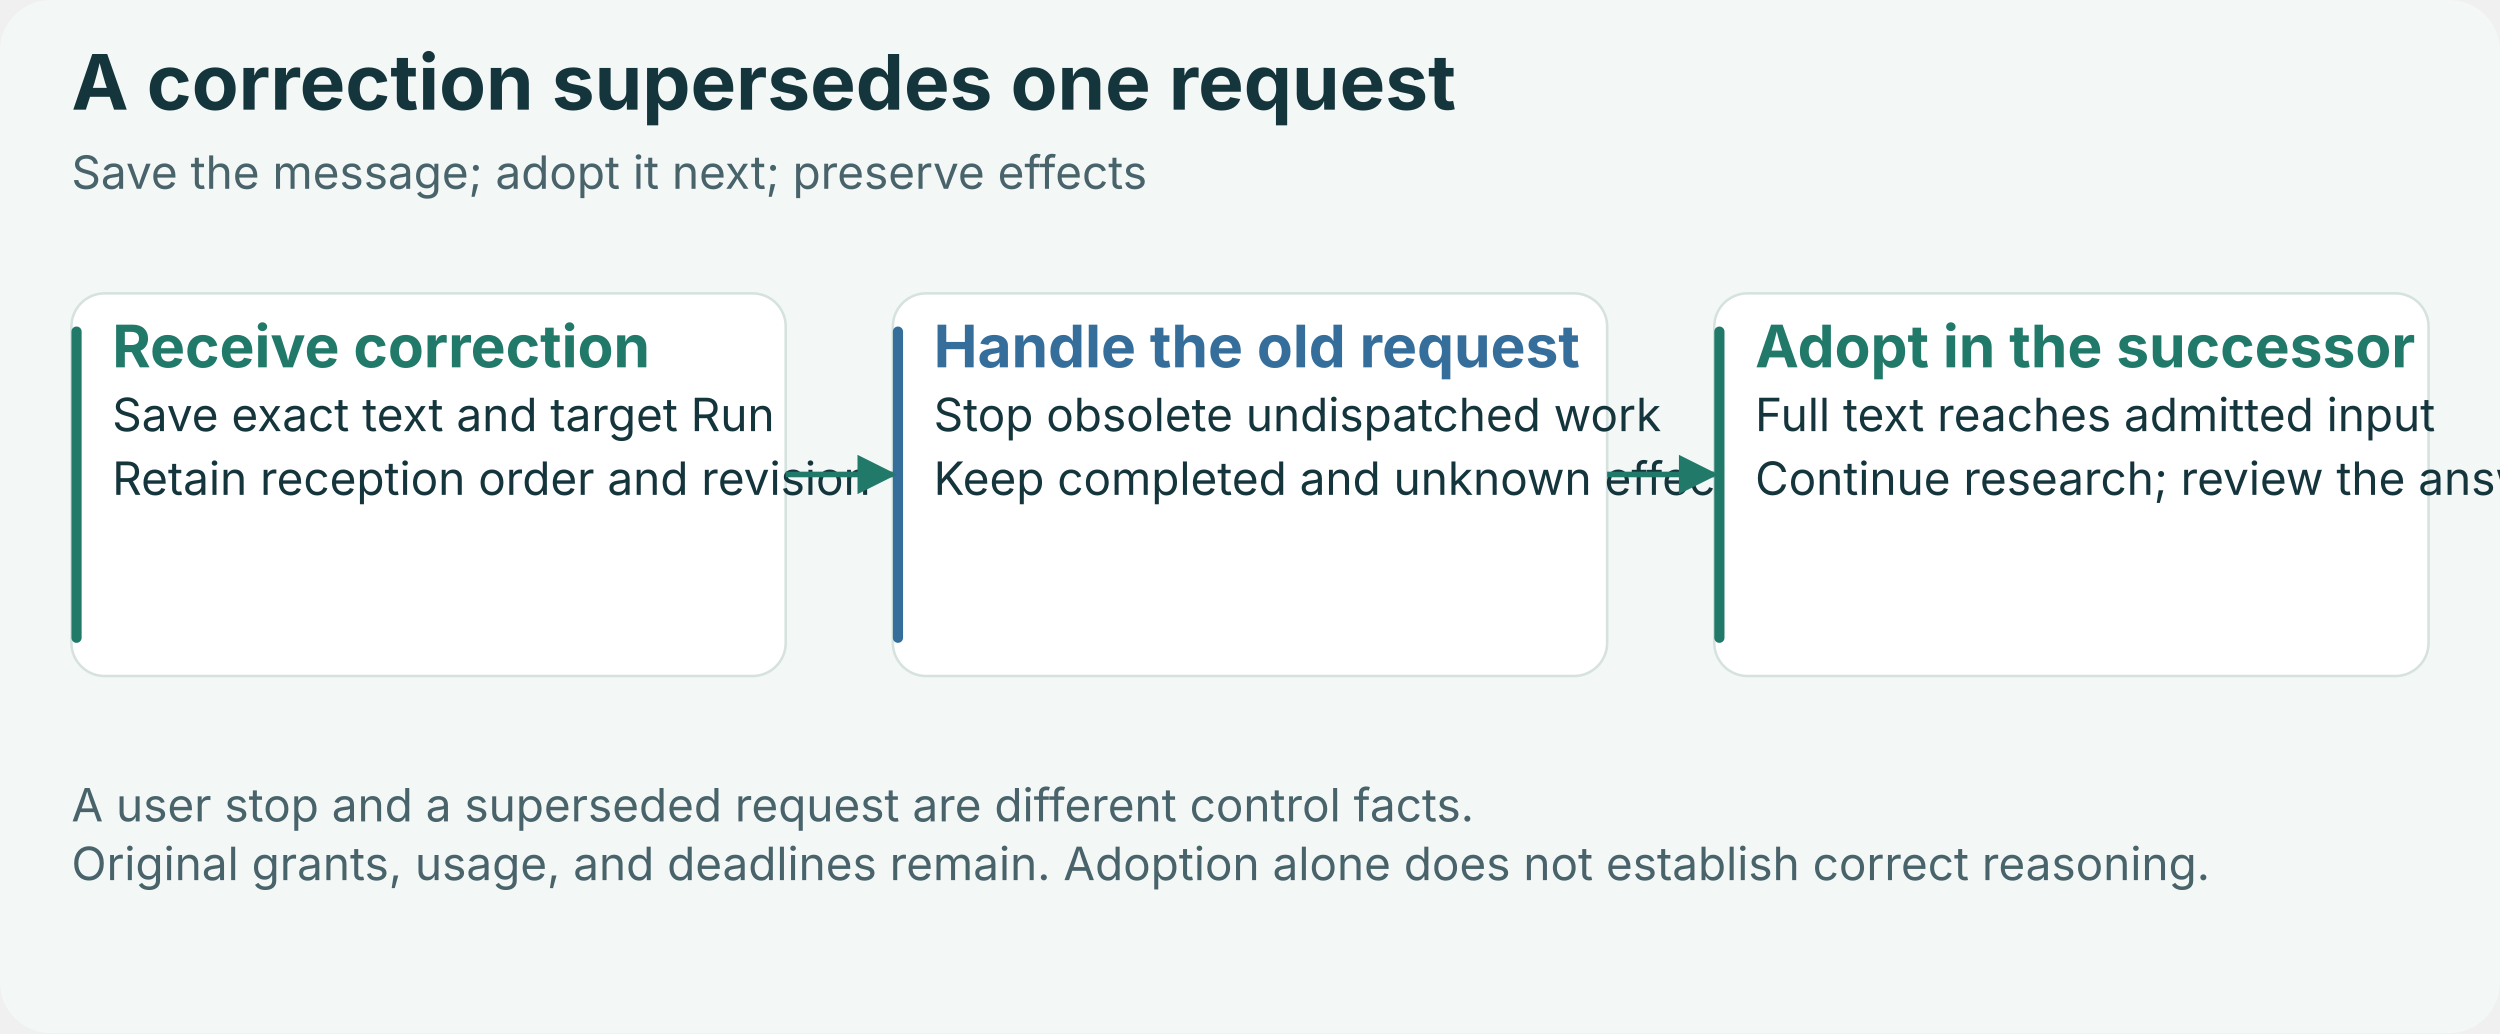
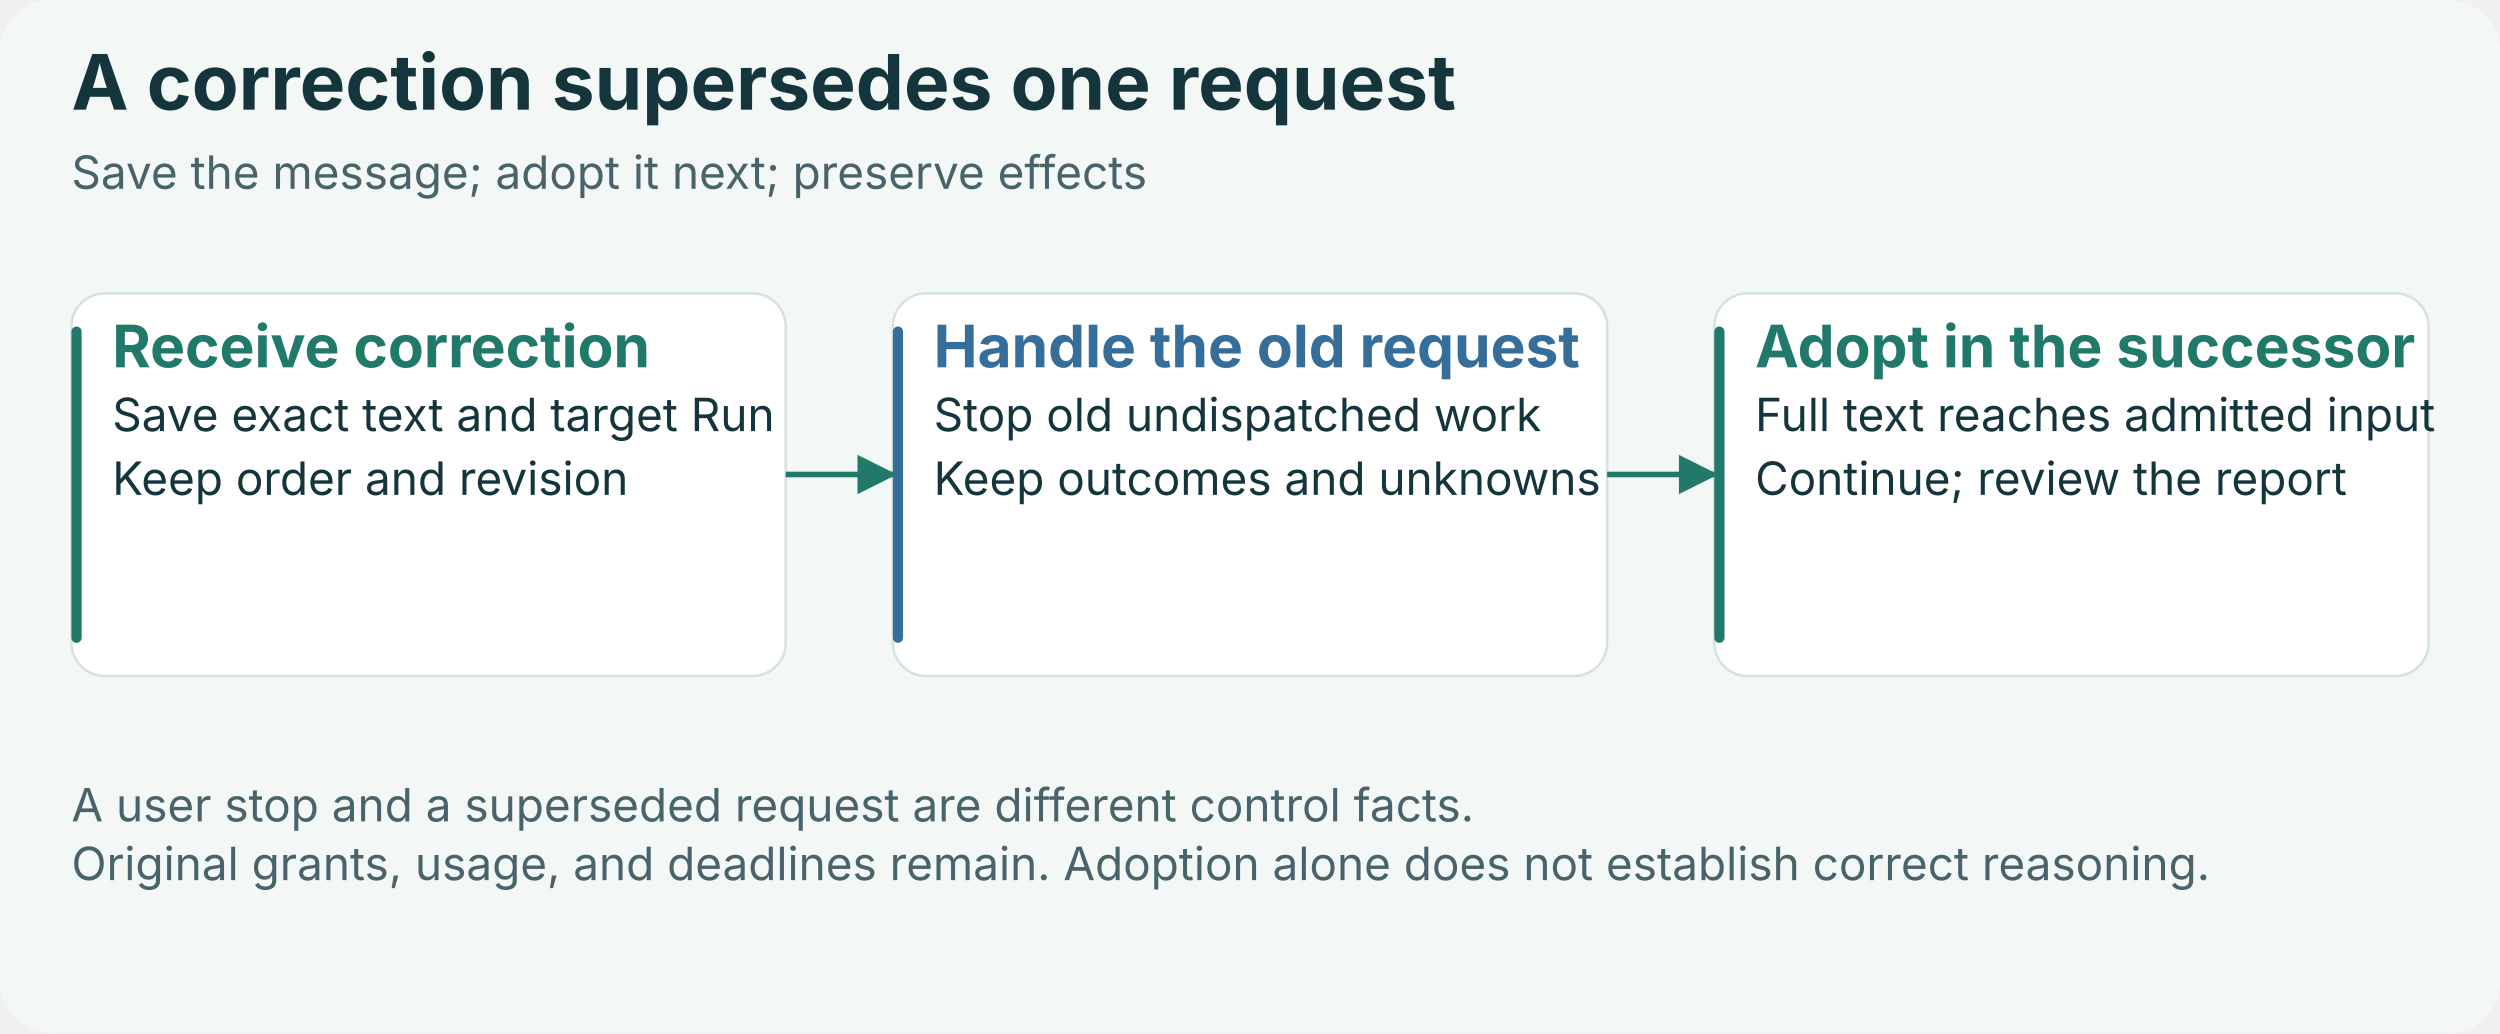
<svg xmlns="http://www.w3.org/2000/svg" width="980" height="405" viewBox="0 0 980 405" role="img" aria-labelledby="title desc">
  <defs>
    <marker id="arrow" viewBox="0 0 10 10" refX="9" refY="5" markerWidth="7" markerHeight="7" orient="auto-start-reverse">
      <path d="M 0 0 L 10 5 L 0 10 z" fill="#21796a" />
    </marker>
  </defs>
  <g font-family="system-ui,-apple-system,BlinkMacSystemFont,Segoe UI,PingFang SC,Microsoft YaHei,sans-serif">
    <rect width="980" height="405" rx="20" fill="#f3f7f5" />
    <text x="28" y="43" font-size="30" font-weight="700" fill="#15353d">A correction supersedes one request</text>
    <text x="28" y="74" font-size="18" font-weight="400" fill="#49636b">Save the message; adopt it next; preserve effects</text>
    <rect x="28" y="115" width="280" height="150" rx="13" fill="#fff" stroke="#d5e2dd" />
    <rect x="28" y="128" width="4" height="124" rx="2" fill="#21796a" />
    <text x="44" y="144" font-size="23" font-weight="700" fill="#21796a">Receive correction</text>
    <text x="44" y="169" font-size="18" font-weight="400" fill="#15353d">Save exact text and target Run</text>
-     <text x="44" y="194" font-size="18" font-weight="400" fill="#15353d">Retain reception order and revision</text>
+     <text x="44" y="194" font-size="18" font-weight="400" fill="#15353d">Keep order and revision</text>
    <rect x="350" y="115" width="280" height="150" rx="13" fill="#fff" stroke="#d5e2dd" />
    <rect x="350" y="128" width="4" height="124" rx="2" fill="#356e9b" />
    <text x="366" y="144" font-size="23" font-weight="700" fill="#356e9b">Handle the old request</text>
-     <text x="366" y="169" font-size="18" font-weight="400" fill="#15353d">Stop obsolete undispatched work</text>
-     <text x="366" y="194" font-size="18" font-weight="400" fill="#15353d">Keep completed and unknown effects</text>
+     <text x="366" y="169" font-size="18" font-weight="400" fill="#15353d">Stop old undispatched work</text>
+     <text x="366" y="194" font-size="18" font-weight="400" fill="#15353d">Keep outcomes and unknowns</text>
    <rect x="672" y="115" width="280" height="150" rx="13" fill="#fff" stroke="#d5e2dd" />
    <rect x="672" y="128" width="4" height="124" rx="2" fill="#21796a" />
    <text x="688" y="144" font-size="23" font-weight="700" fill="#21796a">Adopt in the successor</text>
    <text x="688" y="169" font-size="18" font-weight="400" fill="#15353d">Full text reaches admitted input</text>
-     <text x="688" y="194" font-size="18" font-weight="400" fill="#15353d">Continue research; review the answer</text>
+     <text x="688" y="194" font-size="18" font-weight="400" fill="#15353d">Continue; review the report</text>
    <polyline points="308,186 350,186" fill="none" stroke="#21796a" stroke-width="2.2" stroke-linejoin="round" marker-end="url(#arrow)" />
    <polyline points="630,186 672,186" fill="none" stroke="#21796a" stroke-width="2.2" stroke-linejoin="round" marker-end="url(#arrow)" />
    <text x="28" y="322" font-size="18" font-weight="400" fill="#49636b">A user stop and a superseded request are different control facts.</text>
    <text x="28" y="345" font-size="18" font-weight="400" fill="#49636b">Original grants, usage, and deadlines remain. Adoption alone does not establish correct reasoning.</text>
  </g>
</svg>
